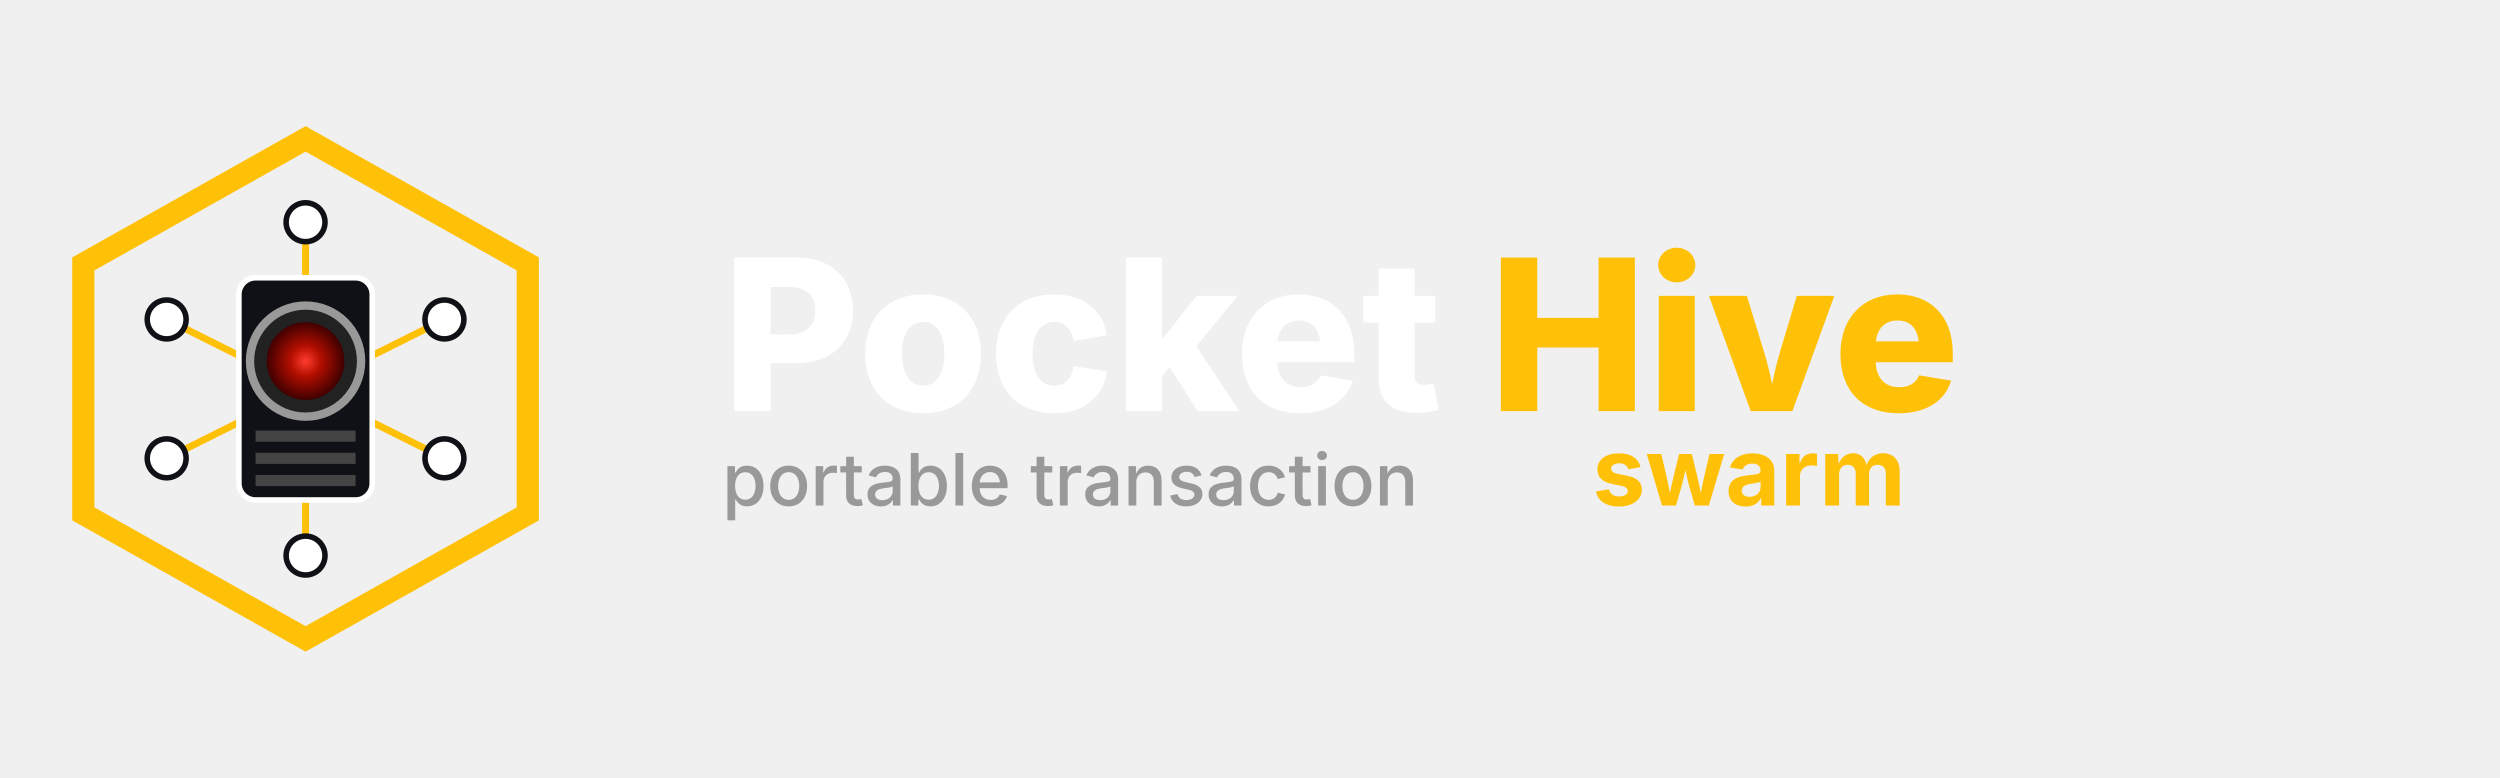
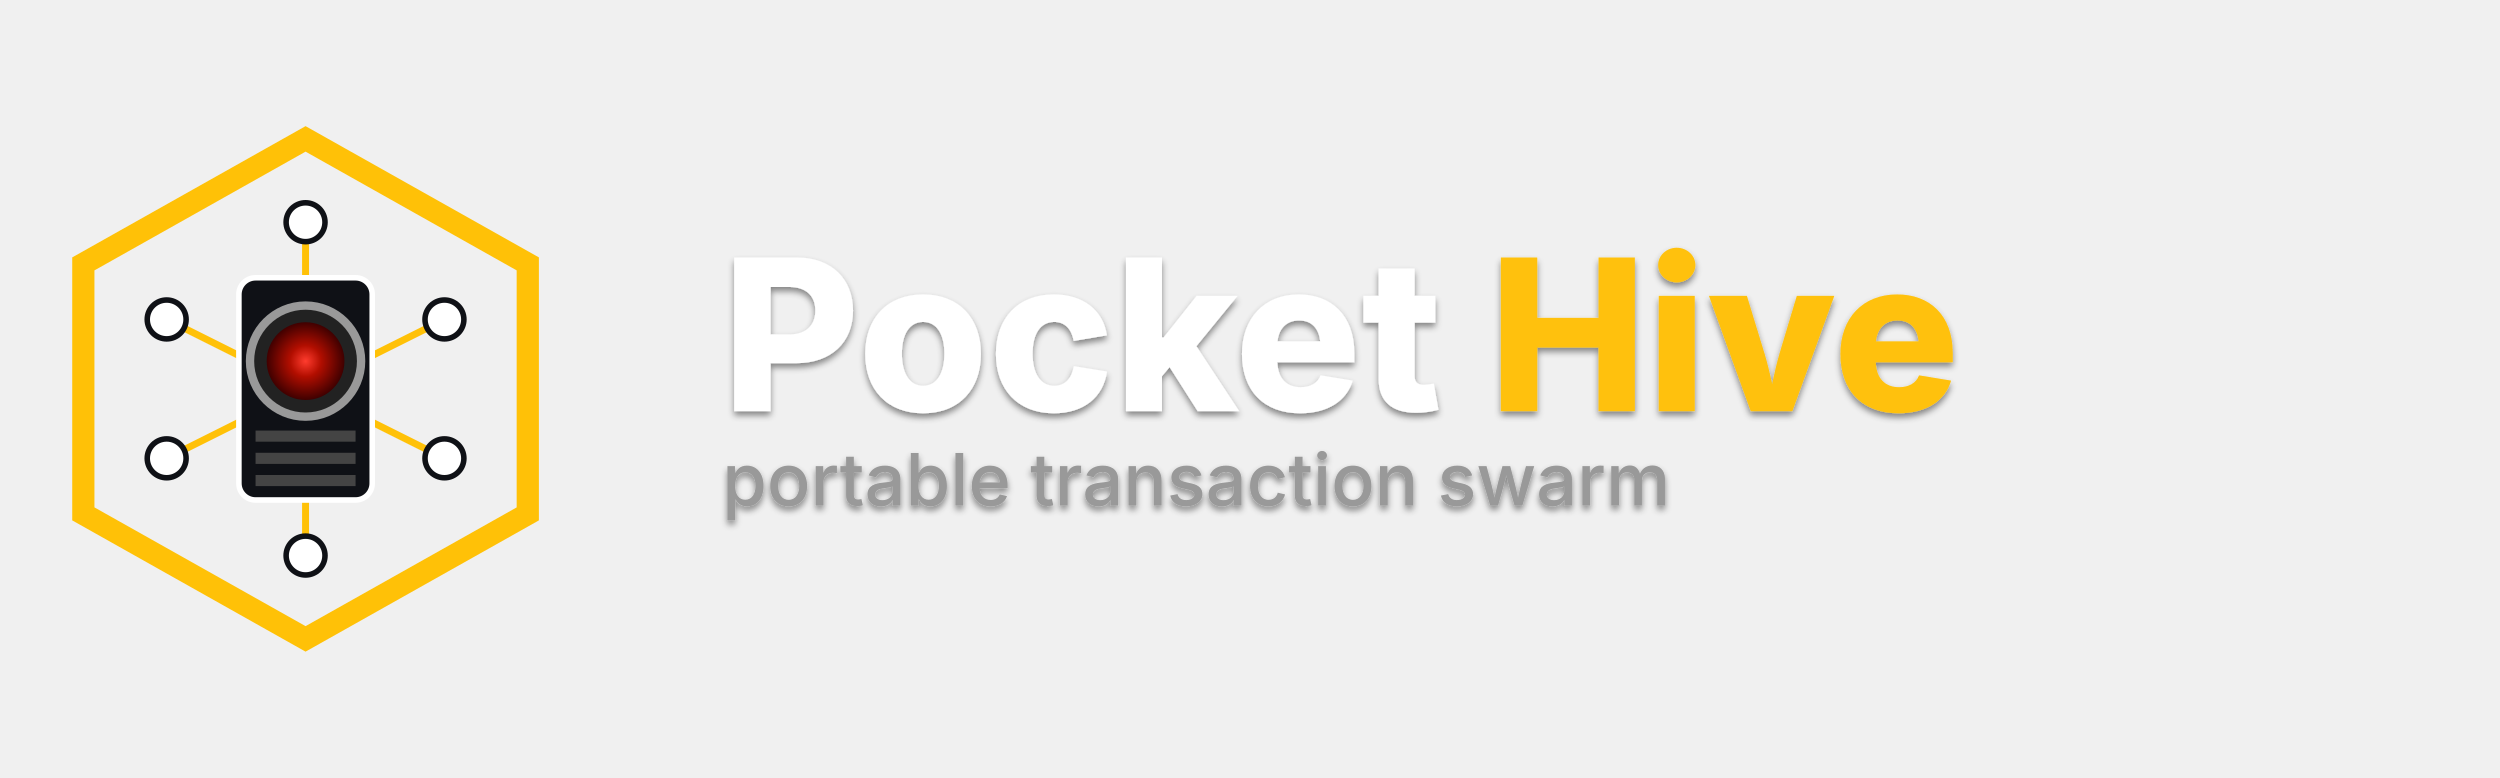
<svg xmlns="http://www.w3.org/2000/svg" viewBox="0 0 900 280" width="900" height="280">
  <style>
-     /* Znak */
+     /* Mark */
    .hex        { fill:none; stroke:#FFC107; stroke-width:8; }
    .edge       { stroke:#FFC107; stroke-width:2.5; }
    .node       { fill:#ffffff; stroke:#0f1116; stroke-width:2; }
    .panel      { fill:#0f1116; stroke:#ffffff; stroke-width:2; }
    .lensOuter  { fill:#222; stroke:#999; stroke-width:3; }
    .lensInner  { fill:url(#grad); }
    .vent       { fill:#444; }

-     /* Typografia */
+     /* Typography */
    .brand      { font:800 76px 'Inter','Segoe UI',Arial,sans-serif; }
    .brandPocket{ fill:#ffffff; }
    .brandHive  { fill:#FFC107; }
-     .tagLeft    { font:500 26px 'Inter','Segoe UI',Arial,sans-serif; fill:#999; }
-     .tagRight   { font:700 34px 'Inter','Segoe UI',Arial,sans-serif; fill:#FFC107; text-anchor:end; }
+ 
+     /* Tagline (single line spanning the full Pocket+Hive width) */
+     .tagline    { font:500 26px 'Inter','Segoe UI',Arial,sans-serif; fill:#999; }
  </style>
  <defs>
    <radialGradient id="grad" cx="50%" cy="50%" r="50%">
      <stop offset="0%" stop-color="#FF3C2E" />
      <stop offset="40%" stop-color="#B20E00" />
      <stop offset="100%" stop-color="#400000" />
    </radialGradient>
+     <filter id="textShadow" x="-20%" y="-20%" width="140%" height="140%">
+       <feDropShadow dx="0" dy="1.5" stdDeviation="1.2" flood-color="#000000" flood-opacity="0.45" />
+     </filter>
  </defs>
  <g transform="translate(0,30)">
    <polygon class="hex" points="110,20 190,65 190,155 110,200 30,155 30,65" />
    <line class="edge" x1="110" y1="110" x2="110" y2="50" />
    <line class="edge" x1="110" y1="110" x2="160" y2="85" />
    <line class="edge" x1="110" y1="110" x2="160" y2="135" />
    <line class="edge" x1="110" y1="110" x2="110" y2="170" />
    <line class="edge" x1="110" y1="110" x2="60" y2="135" />
    <line class="edge" x1="110" y1="110" x2="60" y2="85" />
    <rect class="panel" x="86" y="70" width="48" height="80" rx="6" />
    <circle class="lensOuter" cx="110" cy="100" r="20" />
    <circle class="lensInner" cx="110" cy="100" r="14" />
    <rect class="vent" x="92" y="125" width="36" height="4" />
    <rect class="vent" x="92" y="133" width="36" height="4" />
    <rect class="vent" x="92" y="141" width="36" height="4" />
    <circle class="node" cx="110" cy="50" r="7" />
    <circle class="node" cx="160" cy="85" r="7" />
    <circle class="node" cx="160" cy="135" r="7" />
    <circle class="node" cx="110" cy="170" r="7" />
    <circle class="node" cx="60" cy="135" r="7" />
    <circle class="node" cx="60" cy="85" r="7" />
  </g>
-   <g transform="translate(260,148)">
+   <g transform="translate(260,148)" filter="url(#textShadow)">
    <text class="brand" y="0">
      <tspan class="brandPocket" x="0" textLength="276" lengthAdjust="spacingAndGlyphs">Pocket</tspan>
      <tspan class="brandHive" x="276" textLength="150" lengthAdjust="spacingAndGlyphs">Hive</tspan>
    </text>
-     <text class="tagLeft" x="0" y="34" textLength="276" lengthAdjust="spacingAndGlyphs">portable transaction</text>
-     <text class="tagRight" x="426" y="34" textLength="150" lengthAdjust="spacingAndGlyphs">swarm</text>
+     <text class="tagline" x="0" y="34" textLength="426" lengthAdjust="spacingAndGlyphs">
+       portable transaction swarm
+     </text>
  </g>
</svg>
